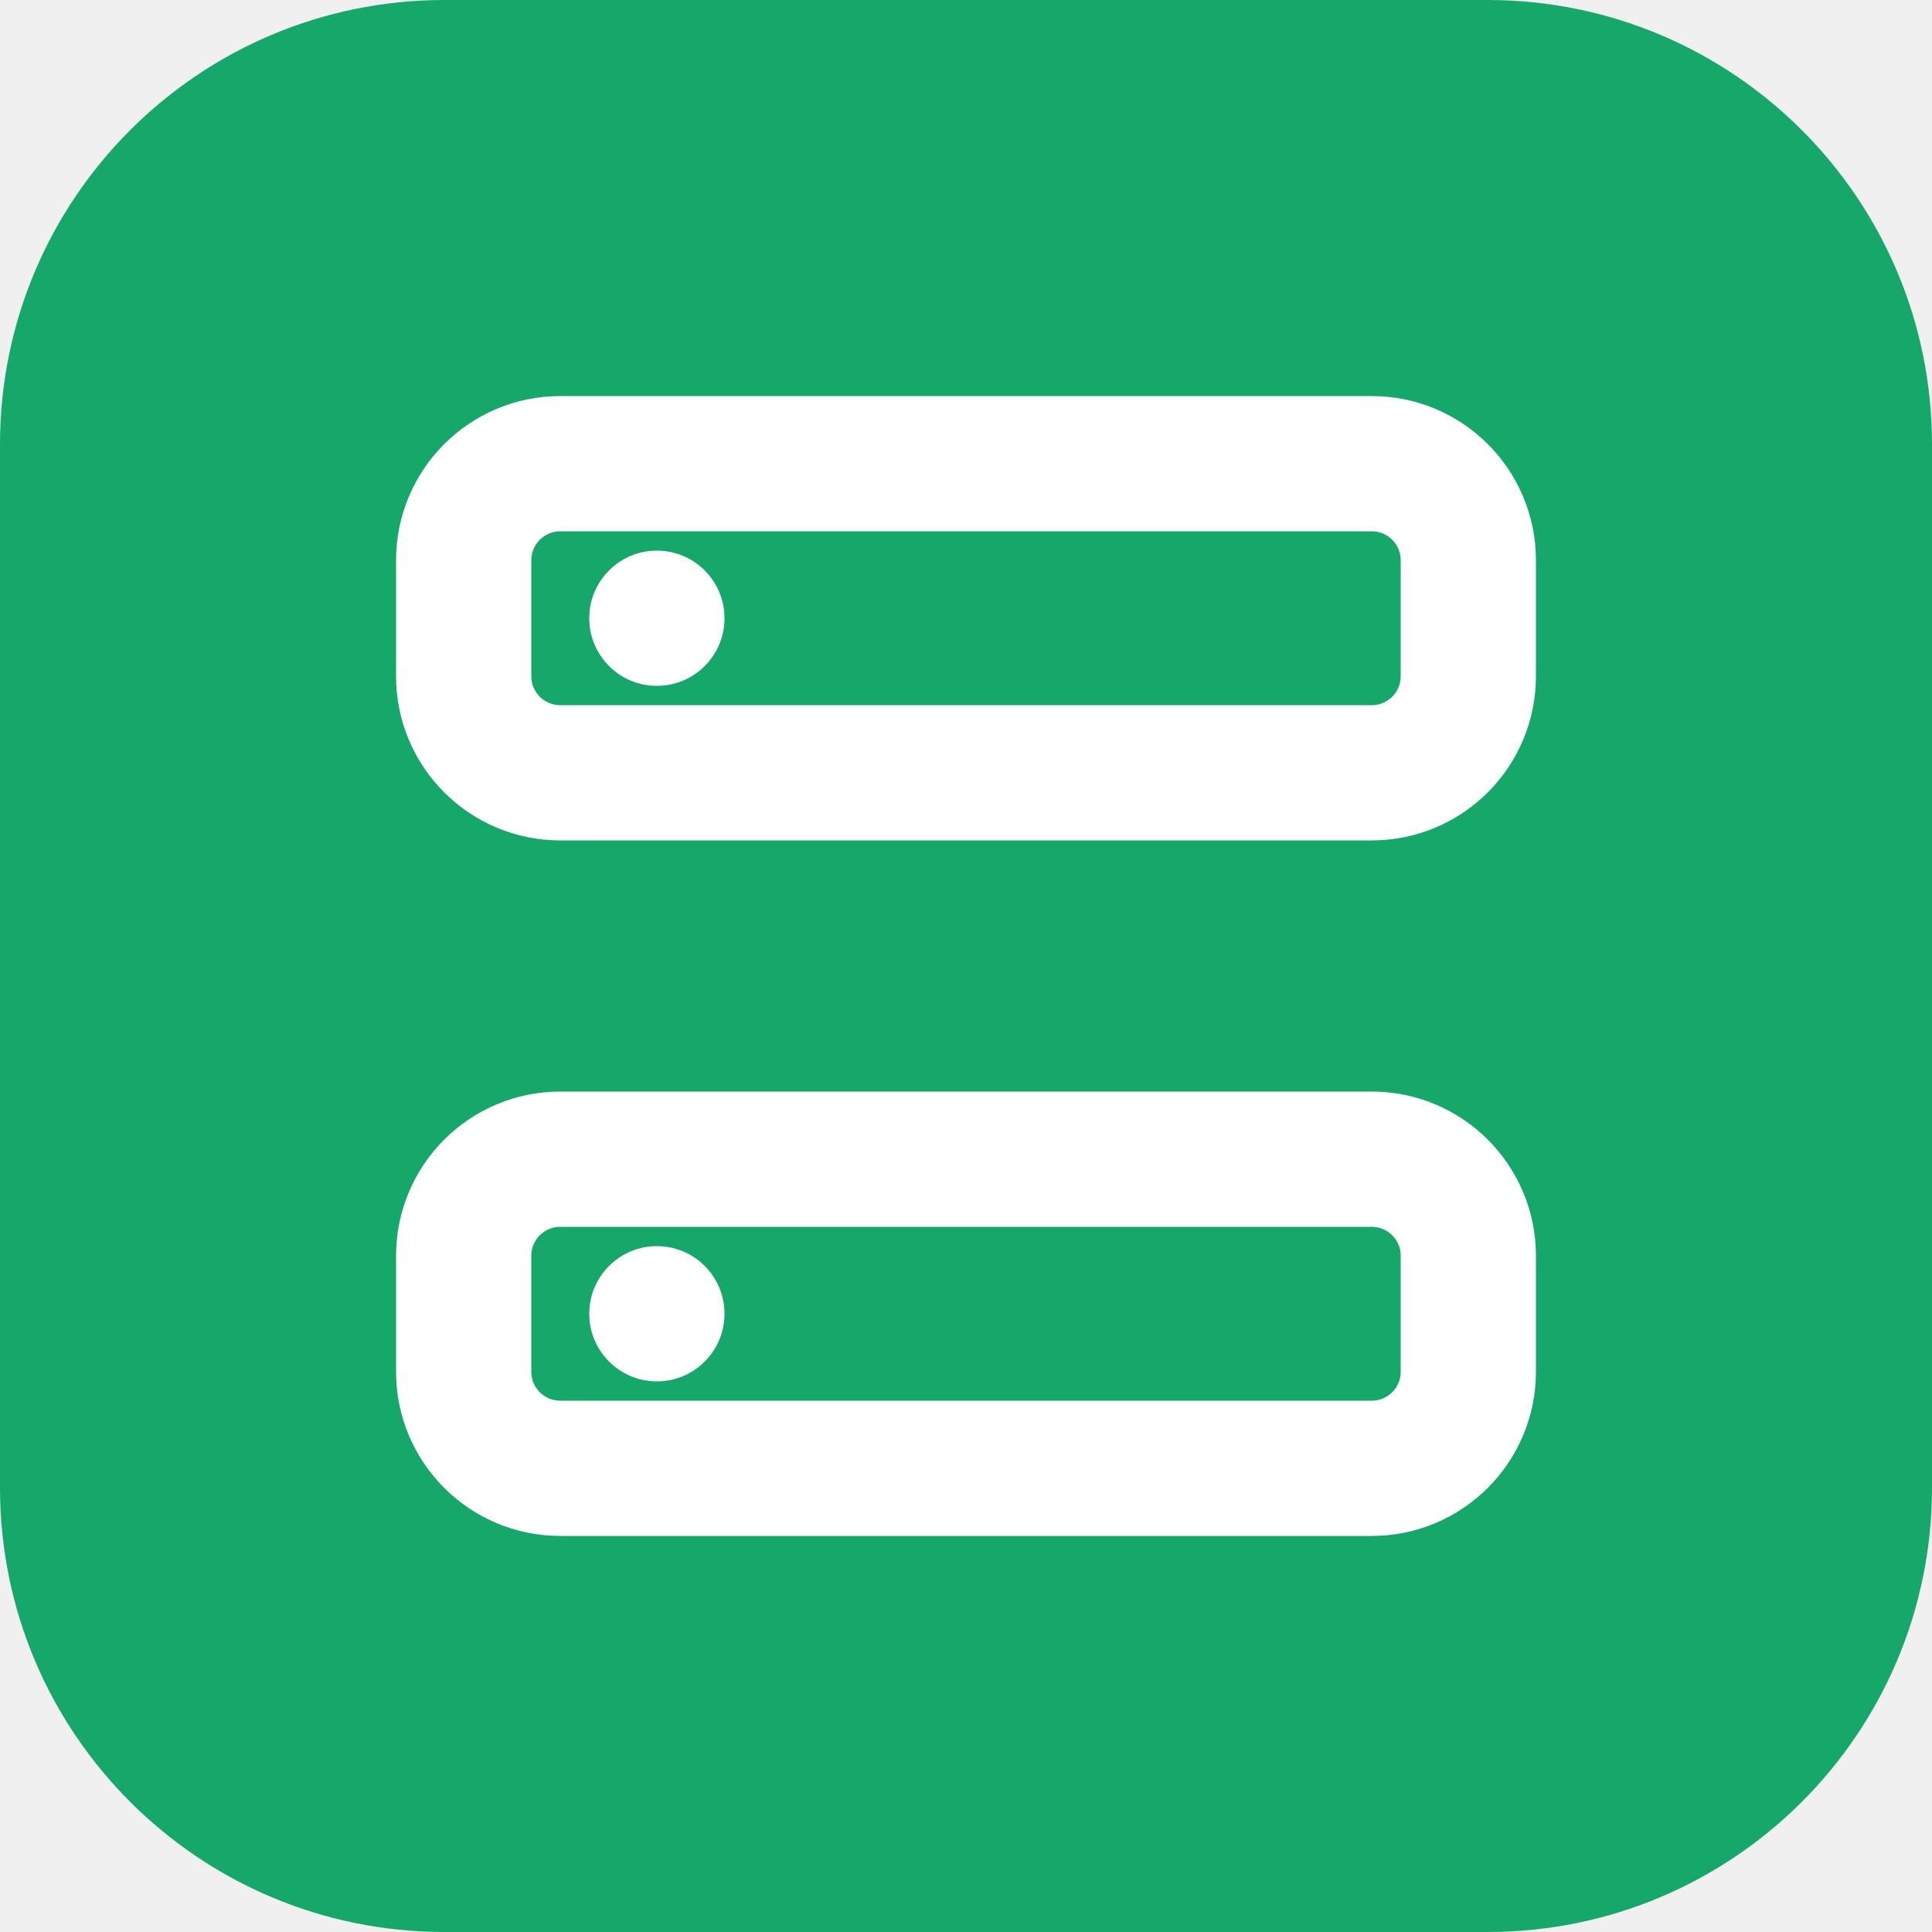
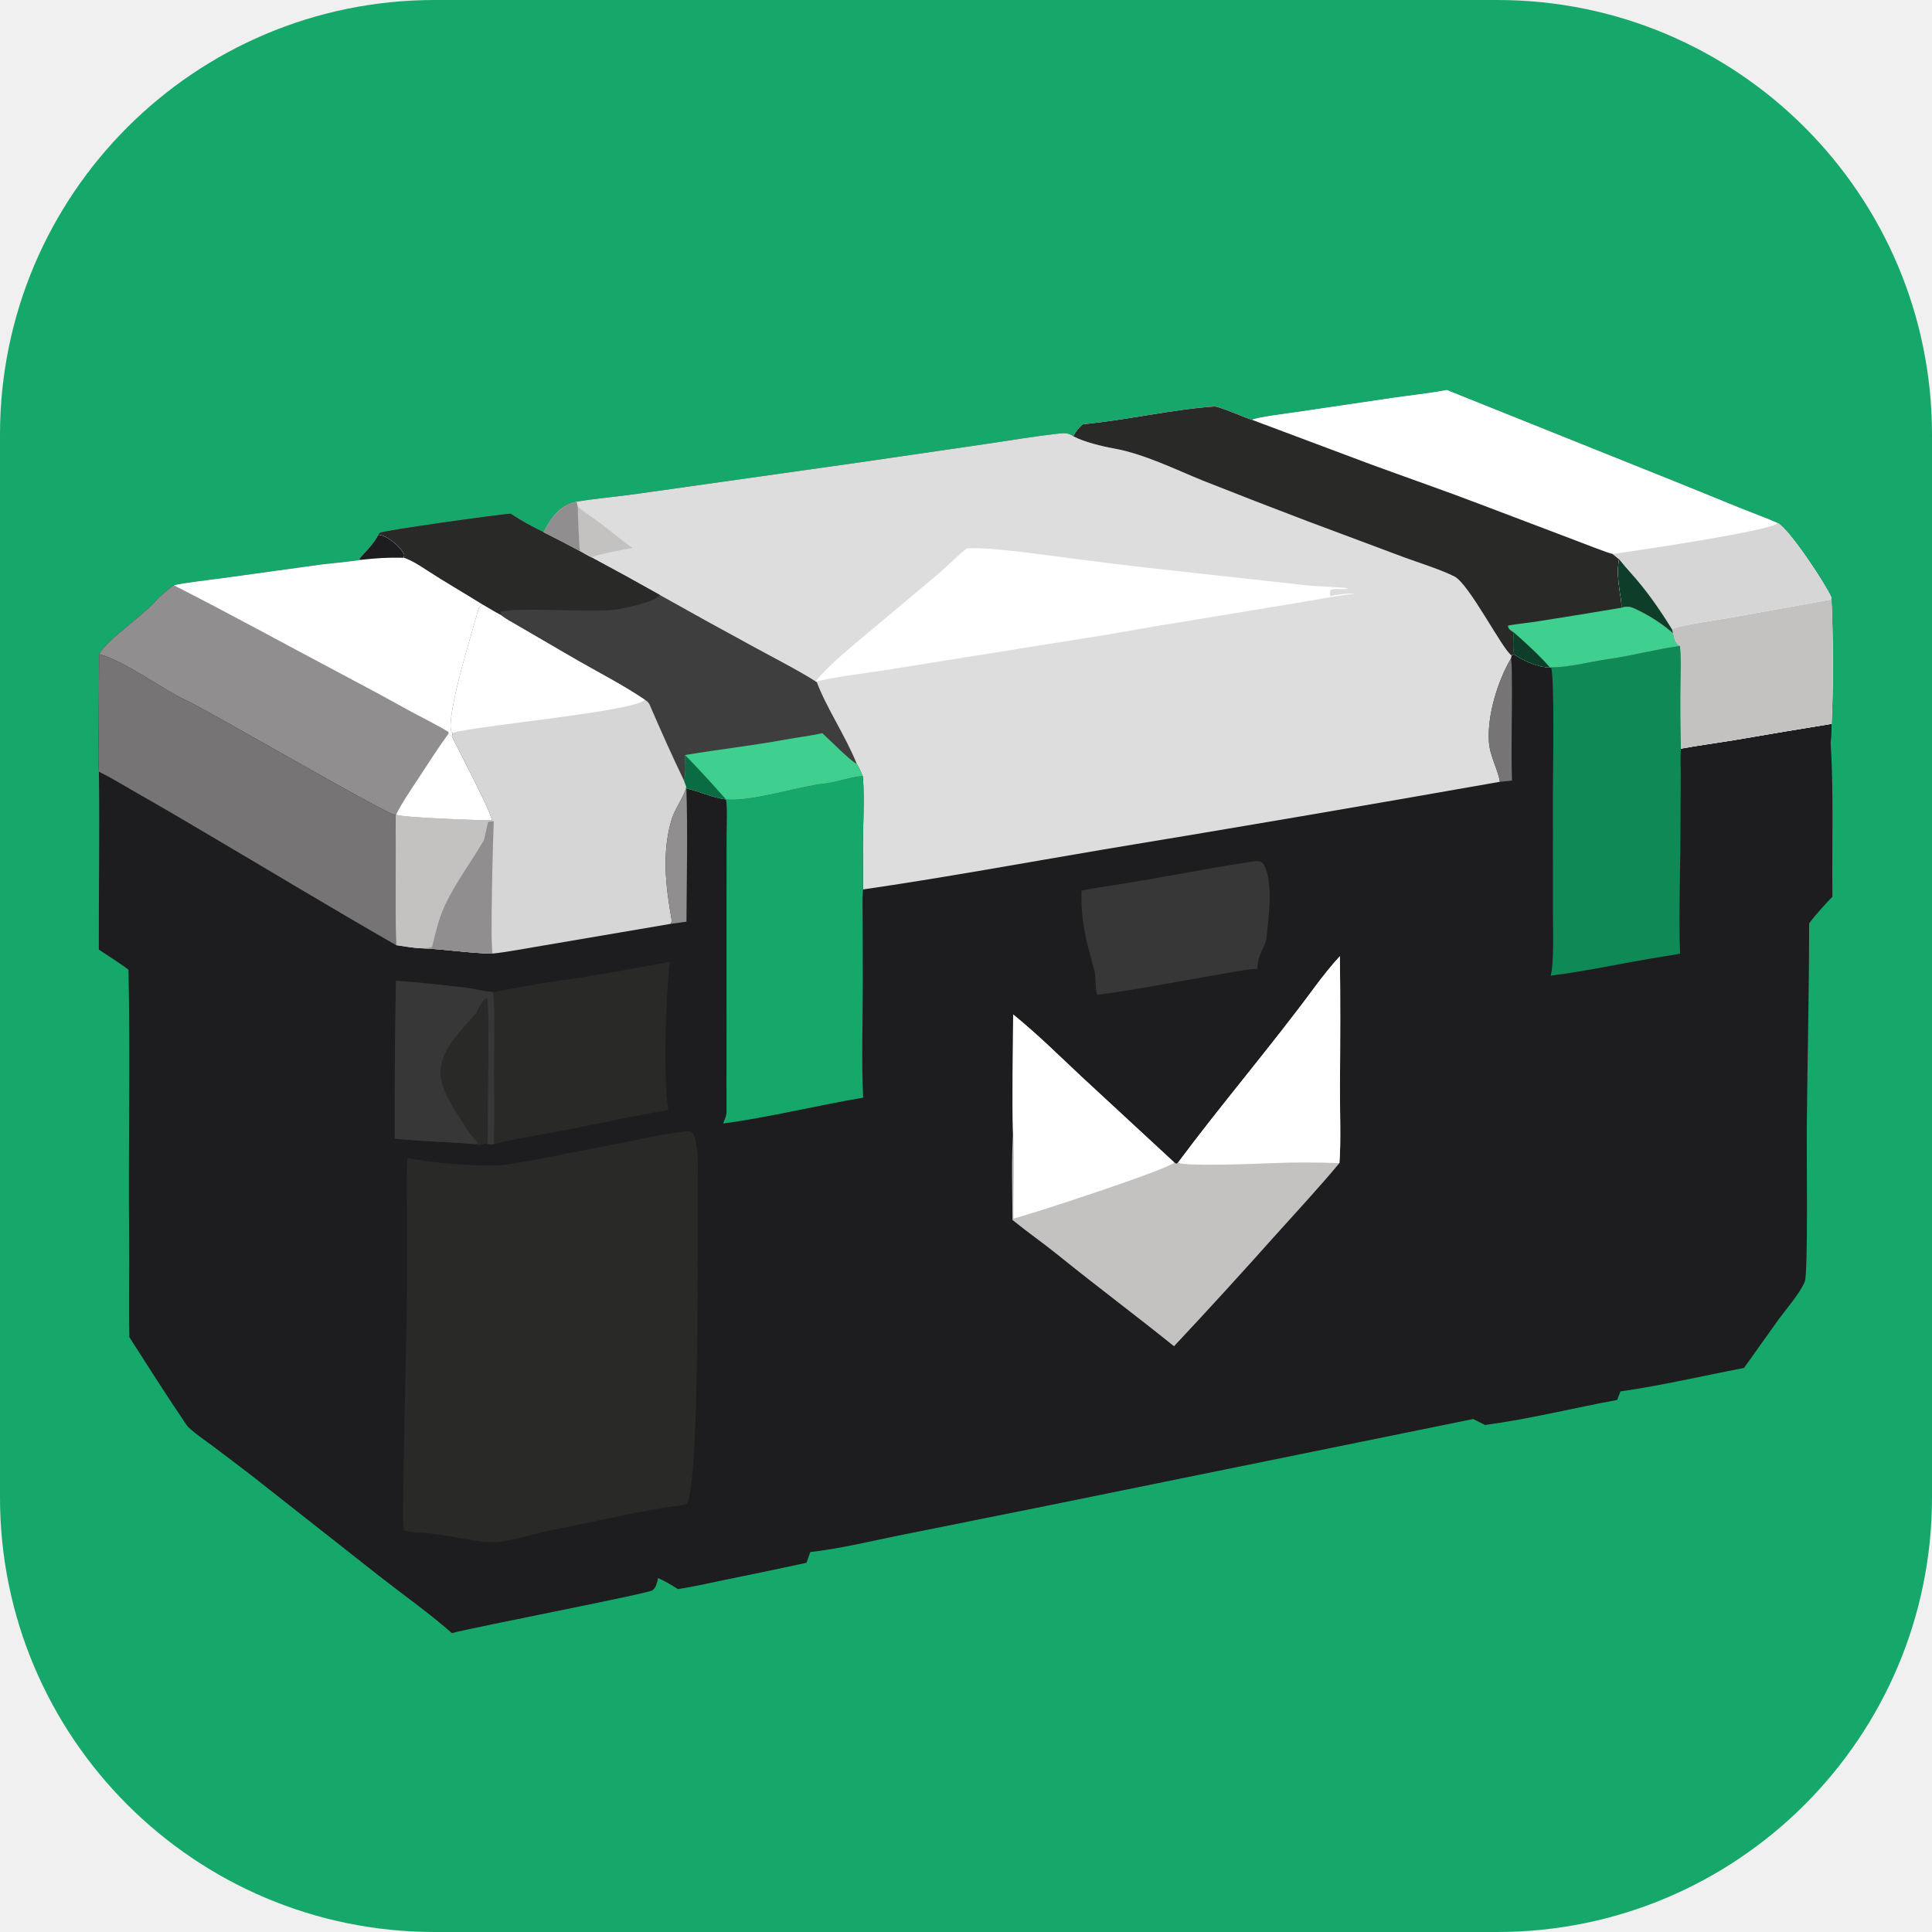
- <svg xmlns="http://www.w3.org/2000/svg" viewBox="0 0 100 100">
-   <rect width="100" height="100" rx="23" fill="#16a86b" />
-   <rect x="24" y="24" width="52" height="16" rx="5" fill="none" stroke="#fff" stroke-width="7" stroke-linecap="round" stroke-linejoin="round" />
-   <rect x="24" y="60" width="52" height="16" rx="5" fill="none" stroke="#fff" stroke-width="7" stroke-linecap="round" stroke-linejoin="round" />
-   <circle cx="34" cy="32" r="3.5" fill="#fff" />
-   <circle cx="34" cy="68" r="3.5" fill="#fff" />
+ <svg xmlns="http://www.w3.org/2000/svg" viewBox="35 57 880 880">
+   <defs>
+     <clipPath id="t">
+       <rect x="35" y="57" width="880" height="880" rx="198" />
+     </clipPath>
+   </defs>
+   <g clip-path="url(#t)">
+     <rect x="35" y="57" width="880" height="880" fill="#16a86b" />
+     <path d="M693.949 234.639L800.082 277.217L828.975 288.958C833.776 290.888 840.074 293.162 844.675 295.247C849.817 297.727 866.583 323.148 869.158 329.128C870.009 345.037 870.091 370.753 869.268 386.703C869.208 389.306 869.254 392.471 868.826 394.99C870.282 418.352 869.363 441.946 869.654 465.425C866.61 468.557 861.609 474.028 859.042 477.601C859.037 508.845 858.241 540.061 857.954 571.296C857.868 580.399 858.6 636.623 857.081 640.669C855.215 645.645 848.316 653.587 844.994 658.171L829.371 680.088C810.371 683.72 792.268 688.022 773.087 690.776L771.585 694.667C751.835 698.291 731.16 703.457 711.428 706.056L706.008 703.348L507.198 743.804L445.419 756.176C432.532 758.798 416.791 762.58 404.086 763.923L402.344 768.834C390.091 771.483 377.82 774.046 365.532 776.531C358.356 778.002 350.991 779.749 343.777 780.805C340.386 778.68 338.369 777.433 334.767 775.771C334.231 777.819 333.976 780.064 332.146 781.37C329.985 782.913 251.562 798.007 240.817 800.861C231.644 792.649 217.792 782.726 207.844 774.938L149.844 729.288C143.888 724.714 137.907 720.171 131.902 715.66C129.396 713.78 121.57 708.405 120.045 706.17C111.209 693.22 102.376 679.237 93.913 666.055C93.561 651.107 93.957 635.945 93.814 620.983C93.428 580.395 94.352 539.255 93.529 498.699C89.142 495.372 84.545 492.604 80.011 489.513C79.927 462.854 80.457 434.966 80.041 408.475C79.576 403.49 79.913 394.824 79.943 389.534L80.136 354.989C83.709 348.327 100.9 336.845 106.274 330.327C107.532 328.801 112.51 324.647 114.175 323.588C119.433 322.381 130.804 321.132 136.807 320.294L181.089 314.183C184.316 313.752 196.937 312.584 199.206 312.019L198.603 311.607C202.269 307.251 204.442 305.738 207.335 300.637L207.943 299.72C209.903 298.568 261.851 291.362 267.542 290.966C272.993 294.536 276.848 296.619 282.615 299.419C286.189 292.637 289.709 287.322 297.628 285.526C297.934 285.467 298.241 285.411 298.549 285.358C307.11 283.965 316.803 283.147 325.574 281.882L426.203 267.66L484.285 259.185C495.339 257.538 506.475 255.671 517.579 254.45C520.104 254.172 521.865 254.254 523.904 255.723C525.124 253.308 526.23 252.03 528.182 250.229C547.013 248.569 569.08 243.419 588.152 242.156C590.118 242.026 601.509 247.037 604.676 248.037L605.268 248.221C607.707 246.998 621.96 245.237 625.742 244.678L669.934 238.147C677.006 237.127 687.177 236.019 693.949 234.639Z" fill="#1d1d1f" />
+     <path d="M693.949 234.639L800.082 277.217L828.975 288.958C833.776 290.888 840.074 293.162 844.675 295.247C849.817 297.727 866.583 323.148 869.158 329.128C870.009 345.037 870.091 370.753 869.267 386.703C854.605 389.077 839.956 391.526 825.321 394.051C817.334 395.376 808.433 396.552 800.587 397.998C800.4 387.692 800.359 377.383 800.464 367.075C800.478 363.359 800.746 354.384 800.182 351.261C789.351 352.713 778.056 355.784 767.134 357.317C758.693 358.502 749.996 361.02 741.441 361.015L740.963 360.987C735.911 361.066 728.794 357.985 724.657 355L723.52 355.557L723.237 356.913C717.199 367.201 712.388 382.721 713.18 394.861C713.617 401.494 717.444 407.798 718.168 413.097C658.116 423.701 598.009 433.967 537.843 443.894C501.974 449.951 463.92 456.959 428.071 462.13C428.194 453.07 427.857 443.819 428.158 434.618C428.324 429.565 428.611 414.48 427.939 410.479C422.139 410.97 416.242 413.276 410.888 413.868C398.133 415.277 377.93 422.192 365.696 421.143C358.492 420.047 354.048 417.566 347.624 416.101L347.582 415.505L346.49 412.475C340.98 401.042 335.918 389.668 330.892 378.018C330.427 376.94 329.651 376.356 328.698 375.74C319.323 369.391 308.765 363.936 298.932 358.321C289.473 352.919 280.135 347.331 270.689 341.907C268.214 340.486 265.166 338.839 262.983 337.094C260.516 335.834 257.258 333.815 254.794 332.389C246.417 327.161 237.846 322.238 229.55 316.866C226.162 314.671 222.685 312.302 218.837 311.05L219.129 309.728C217.773 306.34 211.252 300.653 207.334 300.637L207.942 299.72C209.902 298.568 261.851 291.362 267.542 290.966C272.993 294.536 276.848 296.619 282.615 299.419C286.189 292.637 289.709 287.322 297.628 285.526C297.934 285.467 298.241 285.411 298.549 285.358C307.11 283.965 316.803 283.147 325.574 281.882L426.202 267.66L484.285 259.185C495.339 257.538 506.475 255.671 517.579 254.45C520.104 254.172 521.865 254.254 523.904 255.723C525.124 253.308 526.23 252.03 528.182 250.229C547.013 248.569 569.08 243.419 588.152 242.156C590.118 242.026 601.509 247.037 604.676 248.037L605.268 248.221C607.707 246.998 621.96 245.237 625.742 244.678L669.934 238.147C677.006 237.127 687.177 236.019 693.949 234.639Z" fill="#DEDDDD" />
+     <path d="M693.949 234.639L800.082 277.217L828.975 288.958C833.776 290.888 840.074 293.162 844.675 295.247C849.817 297.727 866.582 323.148 869.158 329.128C870.009 345.037 870.091 370.753 869.267 386.703C854.605 389.077 839.956 391.526 825.32 394.051C817.334 395.376 808.433 396.552 800.587 397.998C800.4 387.692 800.359 377.383 800.464 367.075C800.478 363.359 800.746 354.384 800.182 351.261C789.351 352.713 778.056 355.784 767.134 357.317C758.693 358.502 749.996 361.02 741.441 361.015L740.963 360.987C735.911 361.066 728.794 357.985 724.657 355L723.52 355.557C719.442 353.106 704.211 322.937 697.416 319.544C690.977 316.328 681.498 313.404 674.59 310.872L630.629 294.435C614.756 288.406 598.924 282.265 583.137 276.011C570.163 270.747 556.087 263.72 542.266 261.245C536.983 260.299 528.587 258.253 523.904 255.723C525.124 253.308 526.23 252.03 528.182 250.229C547.013 248.569 569.08 243.419 588.152 242.156C590.118 242.026 601.509 247.037 604.676 248.037L605.267 248.221C607.707 246.998 621.96 245.237 625.741 244.678L669.934 238.147C677.006 237.127 687.177 236.019 693.949 234.639Z" fill="#ffffff" />
+     <path d="M528.182 250.229C547.013 248.569 569.08 243.419 588.152 242.156C590.118 242.026 601.509 247.037 604.676 248.037L605.267 248.221L659.094 268.404C676.264 274.713 693.603 280.687 710.673 287.236L752.681 303.174C755.202 304.125 767.567 308.997 769.528 309.31C770.347 309.978 771.717 311.025 772.454 311.706C771.476 317.234 772.067 321.18 772.809 326.755C773.096 328.892 773.756 331.774 773.519 333.823C776.877 332.678 778.666 333.74 781.929 335.36C787.372 338.081 792.459 341.464 797.069 345.433C797.665 348.026 797.652 349.913 800.182 351.261C789.351 352.713 778.056 355.784 767.134 357.317C758.693 358.502 749.996 361.02 741.441 361.015L740.963 360.987C735.911 361.066 728.794 357.985 724.657 355L723.52 355.557C719.442 353.106 704.211 322.937 697.416 319.544C690.977 316.328 681.498 313.404 674.59 310.872L630.629 294.435C614.756 288.406 598.924 282.265 583.137 276.011C570.163 270.747 556.087 263.72 542.266 261.245C536.983 260.299 528.587 258.253 523.904 255.723C525.124 253.308 526.23 252.03 528.182 250.229Z" fill="#292928" />
+     <path d="M773.519 333.823C776.878 332.678 778.666 333.74 781.929 335.36C787.372 338.081 792.459 341.464 797.069 345.433C797.665 348.026 797.652 349.913 800.182 351.261C789.351 352.713 778.056 355.784 767.134 357.317C758.693 358.502 749.996 361.02 741.441 361.015L740.963 360.987C735.911 361.066 728.794 357.985 724.657 355C723.979 351.678 724.321 348.434 724.493 345.054C723.078 344.179 722.059 343.644 721.84 341.989C722.919 341.596 732.439 340.488 734.401 340.177C747.452 338.137 760.495 336.019 773.519 333.823Z" fill="#3fcf8e" />
+     <path d="M724.493 345.054C729.272 349.138 736.826 356.16 740.963 360.987C735.911 361.066 728.794 357.985 724.657 355C723.979 351.678 724.321 348.434 724.493 345.054Z" fill="#0e3d2a" />
+     <path d="M869.158 329.128C870.009 345.037 870.091 370.753 869.268 386.703C854.605 389.077 839.956 391.526 825.321 394.051C817.334 395.376 808.433 396.552 800.587 397.998C800.401 387.692 800.36 377.383 800.464 367.075C800.478 363.359 800.746 354.384 800.182 351.261C797.652 349.913 797.666 348.026 797.069 345.433L796.542 343.594C799.154 341.926 817.229 339.382 821.589 338.622L868.526 330.162L869.158 329.128Z" fill="#C3C2C1" />
+     <path d="M844.675 295.247C849.818 297.727 866.583 323.148 869.158 329.128L868.526 330.162L821.589 338.622C817.229 339.382 799.154 341.926 796.542 343.594L797.069 345.433C792.459 341.464 787.372 338.081 781.929 335.36C778.666 333.74 776.878 332.678 773.519 333.823C773.756 331.774 773.096 328.892 772.809 326.755C772.067 321.18 771.476 317.234 772.454 311.706C771.717 311.025 770.347 309.978 769.528 309.31C777.442 308.285 842.295 298.754 844.675 295.247Z" fill="#D7D6D6" />
+     <path d="M772.454 311.706C774.152 313.758 775.863 315.856 777.656 317.824C784.782 325.648 790.976 334.58 796.541 343.594L797.069 345.433C792.459 341.464 787.372 338.081 781.929 335.36C778.666 333.74 776.878 332.678 773.519 333.823C773.756 331.774 773.096 328.892 772.809 326.755C772.067 321.18 771.476 317.234 772.454 311.706Z" fill="#0e3d2a" />
+     <path d="M207.334 300.637L207.942 299.72C209.902 298.568 261.851 291.362 267.542 290.966C272.993 294.536 276.848 296.619 282.615 299.419C288.189 302.199 293.717 305.068 299.199 308.025C300.519 308.759 303.264 310.401 304.522 310.962C314.932 316.53 325.278 322.216 335.558 328.02C350.043 336.162 364.589 344.196 379.194 352.121C386.557 356.123 400.38 363.287 407.057 367.727C411.189 378.922 420.196 392.357 425.256 404.951C426.596 407.154 426.985 408.129 427.939 410.479C422.139 410.97 416.242 413.276 410.888 413.868C398.133 415.277 377.93 422.192 365.696 421.143C358.492 420.047 354.048 417.566 347.624 416.101L347.582 415.505L346.49 412.475C340.98 401.042 335.918 389.668 330.892 378.018C330.427 376.94 329.651 376.356 328.698 375.74C319.323 369.391 308.765 363.936 298.932 358.321C289.473 352.919 280.135 347.331 270.689 341.907C268.214 340.486 265.166 338.839 262.983 337.094C260.516 335.834 257.258 333.815 254.794 332.389C246.417 327.161 237.846 322.238 229.55 316.866C226.162 314.671 222.685 312.302 218.837 311.05L219.129 309.728C217.773 306.34 211.252 300.653 207.334 300.637Z" fill="#3E3E3E" />
+     <path d="M207.334 300.637L207.942 299.72C209.902 298.568 261.851 291.362 267.542 290.966C272.993 294.536 276.848 296.619 282.615 299.419C288.189 302.199 293.717 305.068 299.199 308.025C300.519 308.759 303.264 310.401 304.522 310.962C314.932 316.53 325.278 322.216 335.558 328.02C332.93 331.415 320.067 333.871 315.857 334.607C306.228 336.291 269.417 333.276 262.82 335.758L263.324 336.475L262.983 337.094C260.516 335.834 257.258 333.815 254.794 332.389C246.417 327.161 237.846 322.238 229.55 316.866C226.162 314.671 222.685 312.302 218.837 311.05L219.129 309.728C217.773 306.34 211.252 300.653 207.334 300.637Z" fill="#292928" />
+     <path d="M409.558 390.947C412.436 393.555 422.622 403.842 425.256 404.951C426.596 407.154 426.985 408.129 427.939 410.479C422.139 410.97 416.242 413.276 410.888 413.868C398.133 415.277 377.93 422.192 365.696 421.143C358.492 420.047 354.048 417.566 347.624 416.101L347.582 415.505L346.49 412.475C347.551 410.546 347.088 403.52 347.051 400.912C362.15 398.353 377.589 396.65 392.704 393.868C398.179 392.861 404.163 392.181 409.558 390.947Z" fill="#3fcf8e" />
+     <path d="M346.49 412.475C347.551 410.546 347.088 403.52 347.051 400.912C354.38 408.518 358.617 413.148 365.696 421.143C358.492 420.047 354.048 417.566 347.624 416.101L347.582 415.505L346.49 412.475Z" fill="#0b6b43" />
+     <path d="M282.615 299.419C286.189 292.637 289.709 287.322 297.628 285.526L298.16 287.854C301.703 290.619 305.775 293.328 309.487 296.129C313.795 299.38 318.869 303.697 323.209 306.63C321.262 306.707 305.344 310.039 304.693 310.739C304.629 310.807 304.579 310.888 304.522 310.962C303.265 310.401 300.519 308.759 299.199 308.025C293.717 305.068 288.189 302.199 282.615 299.419Z" fill="#C3C2C1" />
+     <path d="M282.615 299.419C286.189 292.637 289.709 287.322 297.628 285.526L298.16 287.854C298.2 290.281 298.709 306.483 299.199 308.025C293.717 305.068 288.189 302.199 282.615 299.419Z" fill="#908E8E" />
+     <path d="M475.457 306.788C484.221 306.154 505.251 308.987 514.894 310.281C534.153 312.868 553.116 315.155 572.456 317.25L630.342 323.63C634.698 324.095 646.065 324.379 648.955 324.978C646.575 325.947 643.262 324.625 641.123 325.771C640.504 327.264 640.686 326.771 641.05 328.631C642.384 327.976 650.416 326.996 651.94 327.486C647.476 327.738 630.77 330.8 625.651 331.643L571.433 340.605C560.579 342.223 549.075 344.448 538.162 346.255L475.479 356.258L437.641 362.342C426.923 363.961 416.994 365.017 406.412 367.508C411.499 360.697 424.663 350.018 431.472 344.316L462.951 317.911C466.077 315.252 472.954 308.343 475.457 306.788Z" fill="#ffffff" />
+     <path d="M254.794 332.389C257.258 333.815 260.516 335.834 262.983 337.094C265.166 338.839 268.214 340.486 270.689 341.907C280.135 347.331 289.473 352.919 298.932 358.321C308.765 363.936 319.323 369.391 328.698 375.74C329.651 376.356 330.427 376.94 330.892 378.018C335.918 389.668 340.98 401.042 346.49 412.475L347.582 415.505C346.562 420.074 342.453 425.148 340.901 430.327C336.461 445.153 338.174 460.509 340.849 475.485C341.006 476.372 340.935 477.069 340.483 477.802L283.078 487.574C276.256 488.69 265.989 490.674 259.383 491.348C248.961 491.202 238.101 489.386 227.424 488.945C224.173 488.954 218.812 487.998 215.429 487.497C214.962 467.979 215.47 447.907 215.148 428.242L215.464 428.041C217.192 429.362 254.334 430.776 259.061 430.558C257.813 424.997 244.386 399.779 240.863 392.551L241.14 390.805L240.594 390.376C237.969 383.008 250.564 343.26 253.045 333.997C253.171 333.526 254.403 332.664 254.794 332.389Z" fill="#D7D6D6" />
+     <path d="M254.794 332.389C257.258 333.815 260.516 335.834 262.983 337.094C265.166 338.839 268.214 340.486 270.689 341.907C280.135 347.331 289.473 352.919 298.932 358.321C308.765 363.936 319.323 369.391 328.698 375.74C324.601 380.976 252.563 387.458 241.14 390.805L240.594 390.376C237.969 383.008 250.564 343.26 253.045 333.997C253.171 333.526 254.403 332.664 254.794 332.389Z" fill="#ffffff" />
+     <path d="M215.148 428.242L215.464 428.041C217.192 429.362 254.334 430.776 259.061 430.558L259.873 431.05C259.562 437.805 258.186 488.066 259.383 491.348C248.961 491.202 238.101 489.386 227.424 488.944C224.173 488.954 218.812 487.998 215.429 487.497C214.962 467.979 215.47 447.907 215.148 428.242Z" fill="#C3C2C1" />
+     <path d="M227.424 488.944C229.408 488.867 229.915 488.899 231.791 488.38C233.413 481.807 234.861 475.285 237.768 469.131C242.627 458.843 249.572 449.736 255.251 439.933C255.776 439.028 256.876 432.93 257.322 431.365L259.873 431.05C259.561 437.805 258.186 488.066 259.383 491.348C248.961 491.202 238.101 489.386 227.424 488.944Z" fill="#908E8E" />
+     <path d="M207.335 300.637C211.252 300.653 217.773 306.34 219.129 309.728L218.837 311.05C222.685 312.302 226.162 314.671 229.551 316.866C237.846 322.238 246.417 327.161 254.794 332.389C254.403 332.664 253.171 333.526 253.045 333.997C250.564 343.26 237.969 383.008 240.594 390.376L241.14 390.805L240.863 392.551C244.386 399.779 257.813 424.997 259.061 430.558C254.334 430.776 217.192 429.362 215.464 428.041L215.148 428.242C211.615 428.381 129.312 380.204 118.693 375.432C109.972 371.512 90.835 357.475 80.136 354.989C83.708 348.327 100.9 336.845 106.273 330.327C107.532 328.801 112.51 324.647 114.175 323.588C119.433 322.381 130.804 321.132 136.807 320.294L181.089 314.183C184.316 313.752 196.937 312.584 199.206 312.019L198.602 311.607C202.269 307.251 204.442 305.738 207.335 300.637Z" fill="#908E8E" />
+     <path d="M207.335 300.637C211.252 300.653 217.773 306.34 219.129 309.728L218.837 311.05C222.685 312.302 226.162 314.671 229.551 316.866C237.846 322.238 246.417 327.161 254.794 332.389C254.403 332.664 253.171 333.526 253.045 333.997C250.564 343.26 237.97 383.008 240.594 390.376L241.14 390.805L240.863 392.551L239.336 391.101L239.234 390.395C235.459 387.895 226.858 383.645 222.575 381.32C212.049 375.47 201.455 369.741 190.797 364.135C165.108 350.546 140.196 336.829 114.175 323.588C119.433 322.381 130.804 321.132 136.807 320.294L181.089 314.183C184.316 313.752 196.937 312.584 199.206 312.019L198.603 311.607C202.269 307.251 204.442 305.738 207.335 300.637Z" fill="#ffffff" />
+     <path d="M207.334 300.637C211.252 300.653 217.773 306.34 219.129 309.728L218.837 311.05C211.699 310.875 206.37 311.218 199.206 312.019L198.602 311.607C202.269 307.251 204.442 305.738 207.334 300.637Z" fill="#1d1d1f" />
+     <path d="M239.336 391.101L240.863 392.551C244.386 399.779 257.813 424.997 259.061 430.558C254.334 430.776 217.192 429.362 215.464 428.041C217.448 423.611 222.699 415.911 225.497 411.672C229.925 404.962 234.605 397.55 239.336 391.101Z" fill="#ffffff" />
+     <path d="M365.696 421.143C377.93 422.192 398.133 415.277 410.888 413.868C416.242 413.276 422.139 410.97 427.939 410.479C428.611 414.48 428.324 429.565 428.158 434.618C427.857 443.819 428.194 453.07 428.071 462.13C427.731 466.331 427.933 472.695 427.939 477.114L427.997 503.738C428.03 520.165 427.343 540.885 428.164 556.966C408.293 560.285 383.773 566.248 364.348 568.733C365.061 566.862 365.939 565.401 365.927 563.321C365.873 554.158 365.9 545 365.924 535.837L365.914 470.314L365.956 437.592C365.964 433.053 366.374 425.441 365.696 421.143Z" fill="#16a86b" />
+     <path d="M741.441 361.015C749.996 361.02 758.693 358.502 767.134 357.317C778.056 355.784 789.351 352.713 800.182 351.261C800.746 354.384 800.478 363.359 800.464 367.075C800.36 377.383 800.401 387.692 800.587 397.998C800.432 402.3 800.469 406.037 800.555 410.32L800.369 445.36C800.159 459.968 799.682 476.919 800.25 491.389C797.547 491.912 794.826 492.322 792.104 492.75C775.135 495.426 758.356 499.273 741.3 501.394C742.911 496.414 742.346 478.544 742.346 472.472L742.323 418.456C742.305 410.487 743.179 364.206 741.441 361.015Z" fill="#0f8a57" />
+     <path d="M80.136 354.989C90.835 357.475 109.972 371.512 118.693 375.432C129.312 380.204 211.615 428.381 215.148 428.242C215.47 447.907 214.962 467.979 215.429 487.497C185.174 470.173 154.464 451.577 124.274 433.829C114.925 428.284 105.524 422.826 96.074 417.454C91.122 414.611 85.066 410.934 80.041 408.475C79.576 403.49 79.913 394.824 79.943 389.534L80.136 354.989Z" fill="#767474" />
+     <path d="M347.582 415.505L347.624 416.101C348.326 436.294 347.76 456.59 347.676 476.823L340.483 477.802C340.935 477.069 341.006 476.372 340.849 475.485C338.174 460.509 336.461 445.153 340.901 430.327C342.453 425.148 346.562 420.074 347.582 415.505Z" fill="#908E8E" />
+     <path d="M723.237 356.913C723.683 360.187 723.606 363.495 723.643 366.792C723.829 382.041 723.187 397.295 723.688 412.54L718.168 413.097C717.444 407.798 713.617 401.494 713.18 394.861C712.388 382.721 717.199 367.201 723.237 356.913Z" fill="#767474" />
+     <path d="M347.097 572.361C348.478 572.206 348.933 572.024 350.171 572.661C353.51 576.758 352.812 590.632 352.801 596.025L352.742 620.792C352.704 637.433 353.254 735.151 347.772 741.979C344.636 743.117 340.736 743.098 337.388 743.672C319.926 746.663 302.673 750.773 285.292 754.155C279.718 755.238 265.769 759.421 260.61 759.471C250.239 759.576 236.912 755.457 226.294 755.061C226.135 755.074 225.977 755.083 225.819 755.092C224.365 755.02 220.095 754.587 218.965 753.923C218.606 751.323 218.597 748.856 218.611 746.248C218.841 701.34 220.909 656.478 220.42 611.57C220.323 602.735 219.977 593.135 220.698 584.387C230.767 586.658 250.937 588.251 261.517 587.85C266.836 587.646 278.616 585.247 284.226 584.191L320.271 577.181C329.198 575.388 338.046 573.339 347.097 572.361Z" fill="#292928" />
+     <path d="M645.287 492.536C645.583 512.241 645.46 532.268 645.328 551.996C645.264 561.318 645.856 578.187 645.069 586.781C636.122 597.587 624.9 609.667 615.384 620.268C600.38 637.101 585.162 653.747 569.744 670.201C552.542 656.296 534.617 642.986 517.415 629.053C510.475 623.427 503.107 618.306 496.167 612.68C496.149 601.037 495.676 584.655 496.417 573.326C495.935 555.947 496.431 536.611 496.477 519.068C507.844 528.304 516.882 537.357 527.613 547.394L569.894 586.508L570.855 587.049L571.533 586.59C591.561 559.679 613.846 533.707 633.801 506.642C637.159 502.09 641.469 496.651 645.287 492.536Z" fill="#C3C2C1" />
+     <path d="M645.287 492.536C645.583 512.241 645.46 532.268 645.328 551.996C645.264 561.318 645.856 578.187 645.069 586.781C634.734 586.444 624.458 586.353 614.36 586.799C607.479 587.104 574.964 588.383 571.533 586.59C591.561 559.679 613.846 533.707 633.801 506.642C637.16 502.09 641.469 496.651 645.287 492.536Z" fill="#ffffff" />
+     <path d="M496.477 519.068C507.844 528.304 516.882 537.357 527.613 547.394L569.894 586.508C566.422 589.867 504.527 610.15 496.645 612.029C496.522 601.246 497.3 583.49 496.417 573.326C495.935 555.947 496.431 536.611 496.477 519.068Z" fill="#ffffff" />
+     <path d="M259.573 508.881C268.634 507.416 277.637 505.34 286.705 504.116C304.632 501.703 322.299 498.362 340.08 495.085C338.194 510.566 337.106 547.549 339.406 562.665C324.281 564.941 307.198 568.942 292.05 571.846C283.863 573.412 267.503 576.029 260.005 578.182C258.533 578.433 258.47 578.346 257.048 578.082C254.804 577.472 254.409 579.011 251.816 578.173C239.579 577.09 226.75 576.958 214.798 575.62C214.722 551.655 214.902 527.685 215.339 503.72C225.443 504.375 235.657 505.595 245.735 506.706C250.314 507.211 254.573 508.422 259.573 508.881Z" fill="#292928" />
+     <path d="M215.339 503.72C225.443 504.375 235.657 505.595 245.735 506.706C250.314 507.211 254.573 508.422 259.573 508.881C260.426 514.453 260.127 529.387 260.075 535.746C259.961 549.734 260.261 564.24 260.005 578.182C258.533 578.433 258.47 578.346 257.048 578.082C254.804 577.472 254.409 579.011 251.816 578.173C239.579 577.09 226.75 576.958 214.798 575.62C214.722 551.655 214.902 527.685 215.339 503.72Z" fill="#373737" />
+     <path d="M251.816 578.173L252.782 577.755C251.586 575.988 249.133 573.672 248.294 572.274C243.059 563.562 233.534 552.301 236.035 541.568C238.115 532.646 245.817 525.668 251.46 518.891C253.205 516.792 253.408 514.262 255.861 512.04L256.89 511.858C258.139 514.043 256.98 571.878 257.048 578.082C254.804 577.472 254.409 579.011 251.816 578.173Z" fill="#292928" />
+     <path d="M605.372 449.429C607.234 449.169 609.573 448.867 610.633 450.773C615.179 458.935 612.79 474.907 611.898 483.997C611.475 488.28 608.089 491.006 607.739 497.584L607.707 498.248C601.427 498.572 590.996 500.784 584.721 501.835C568.074 504.63 552.26 507.894 535.463 510.028L534.931 510.06C533.684 508.626 534.18 501.689 533.552 499.377C529.802 485.494 527.267 477.319 527.595 462.717C531.158 461.934 535.008 461.279 538.626 460.742C560.888 457.451 583.146 452.776 605.372 449.429Z" fill="#373737" />
+   </g>
</svg>
